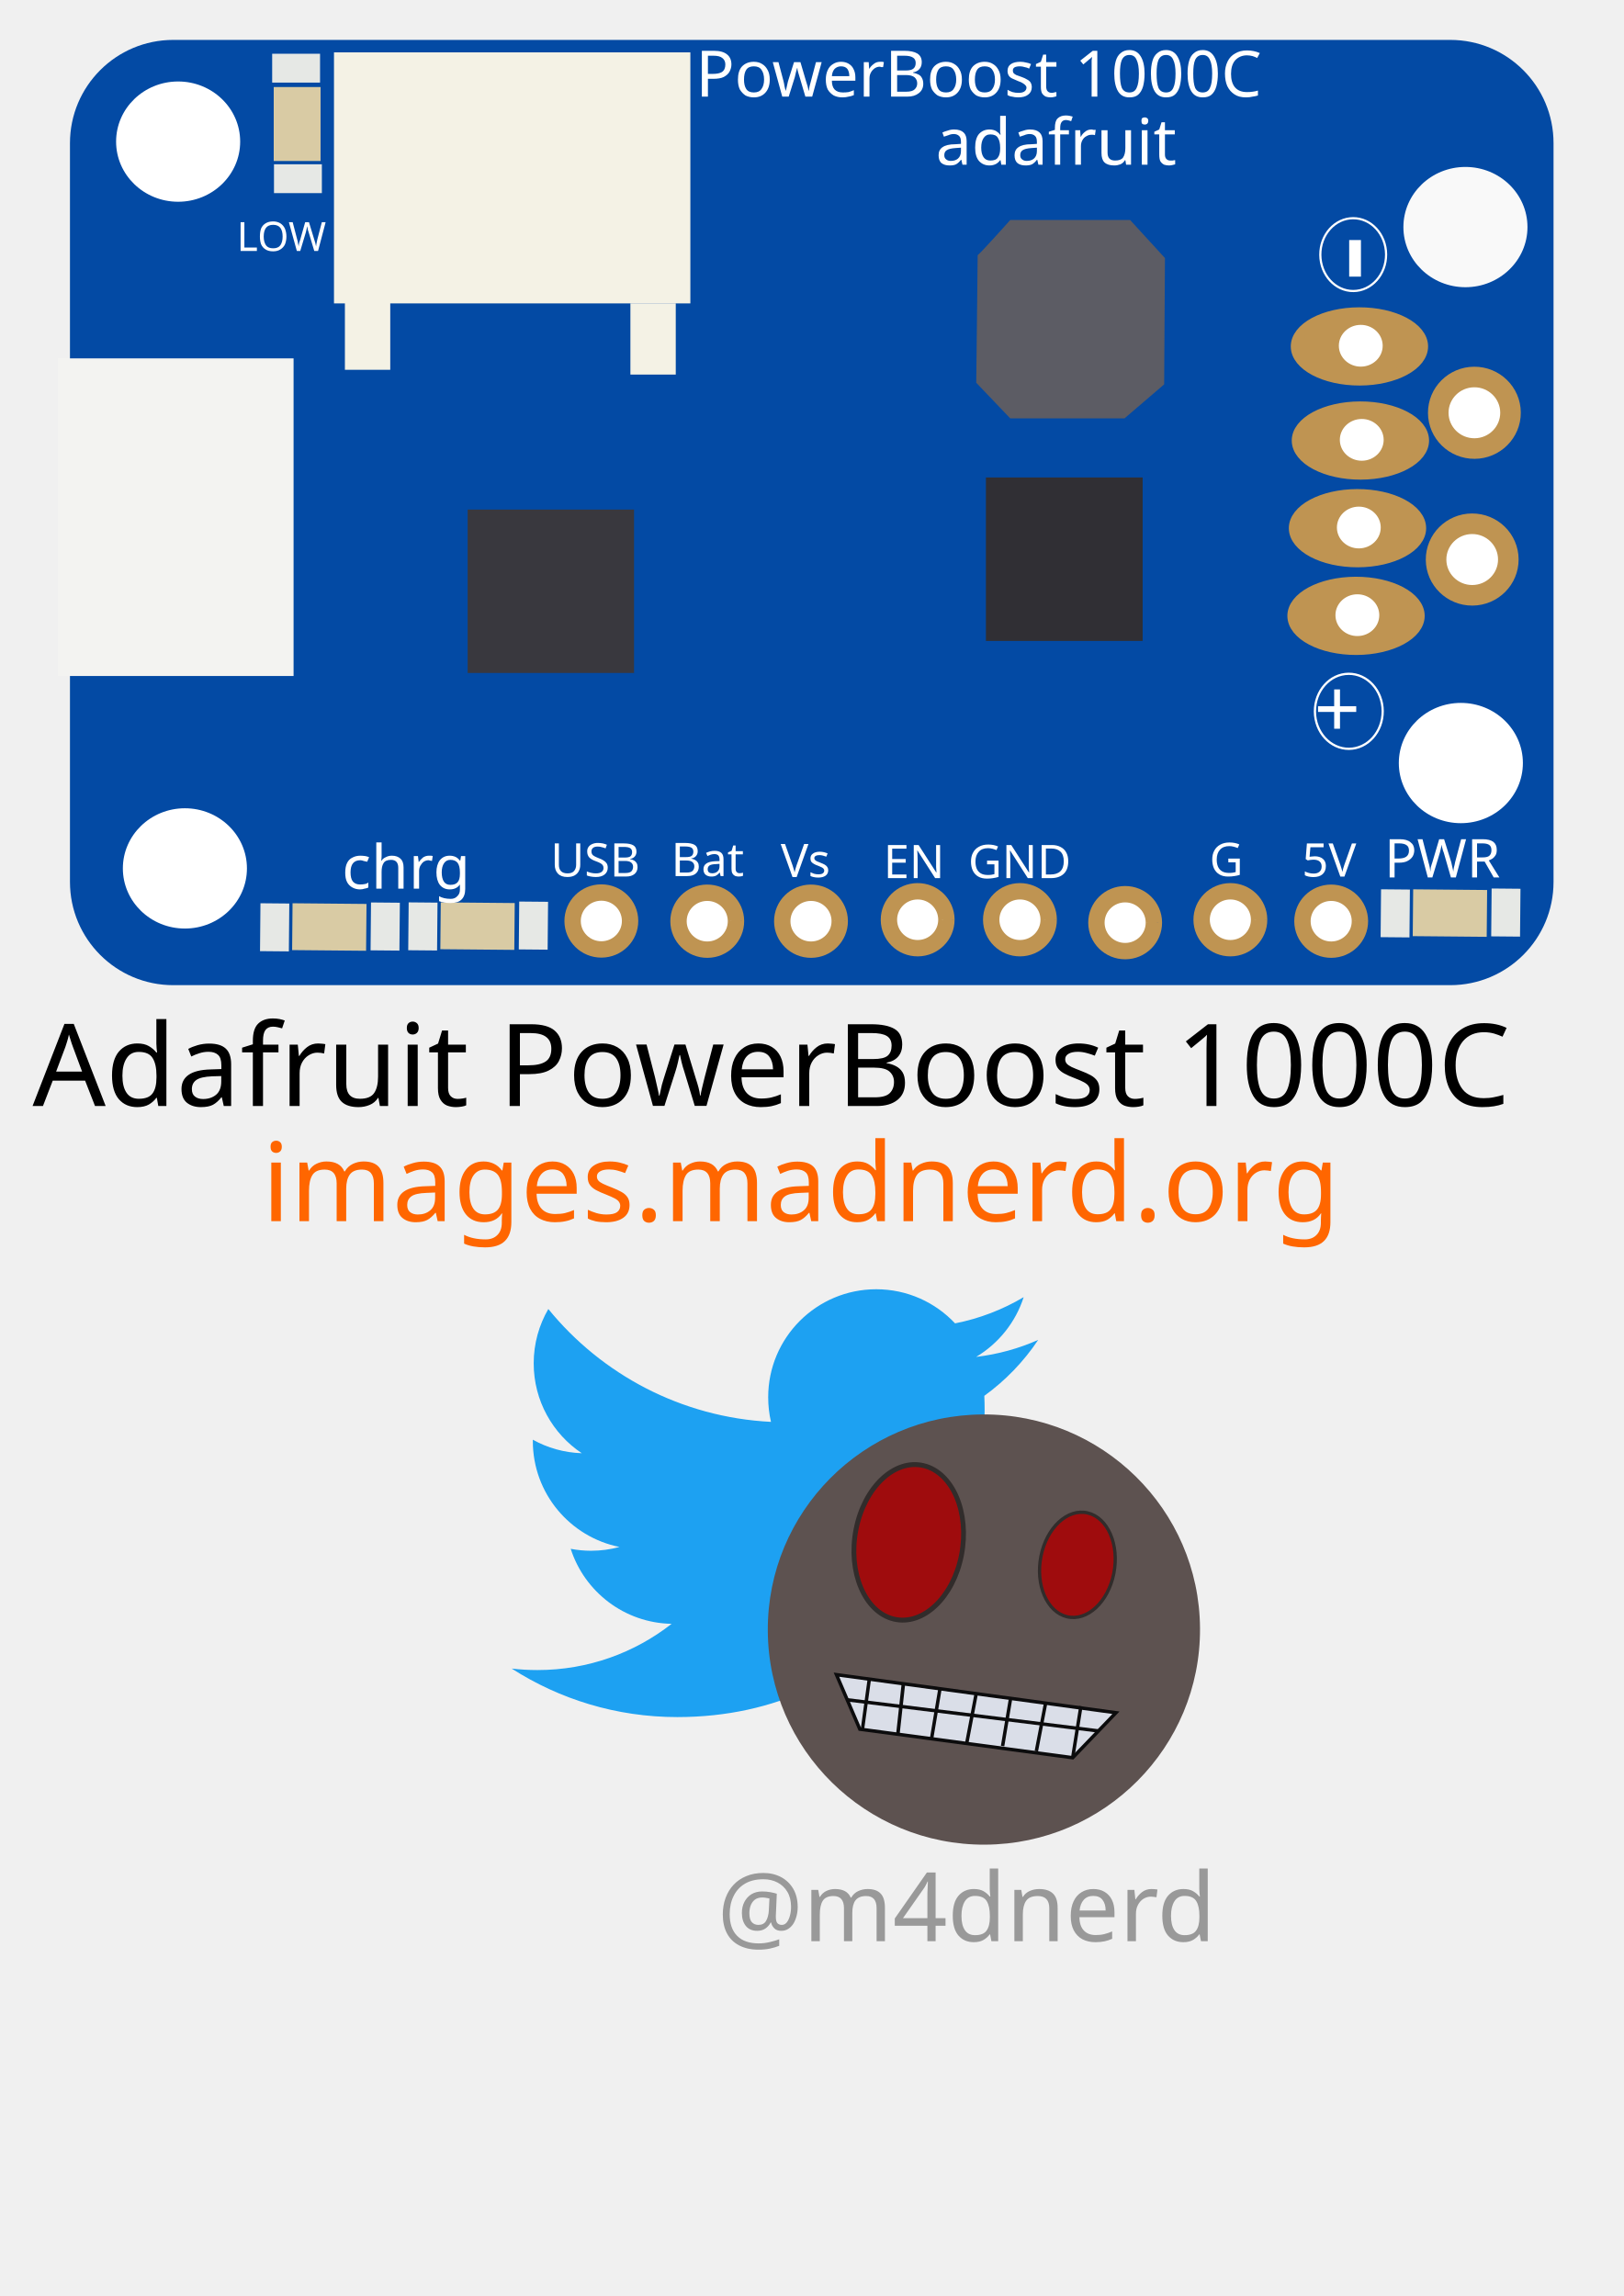
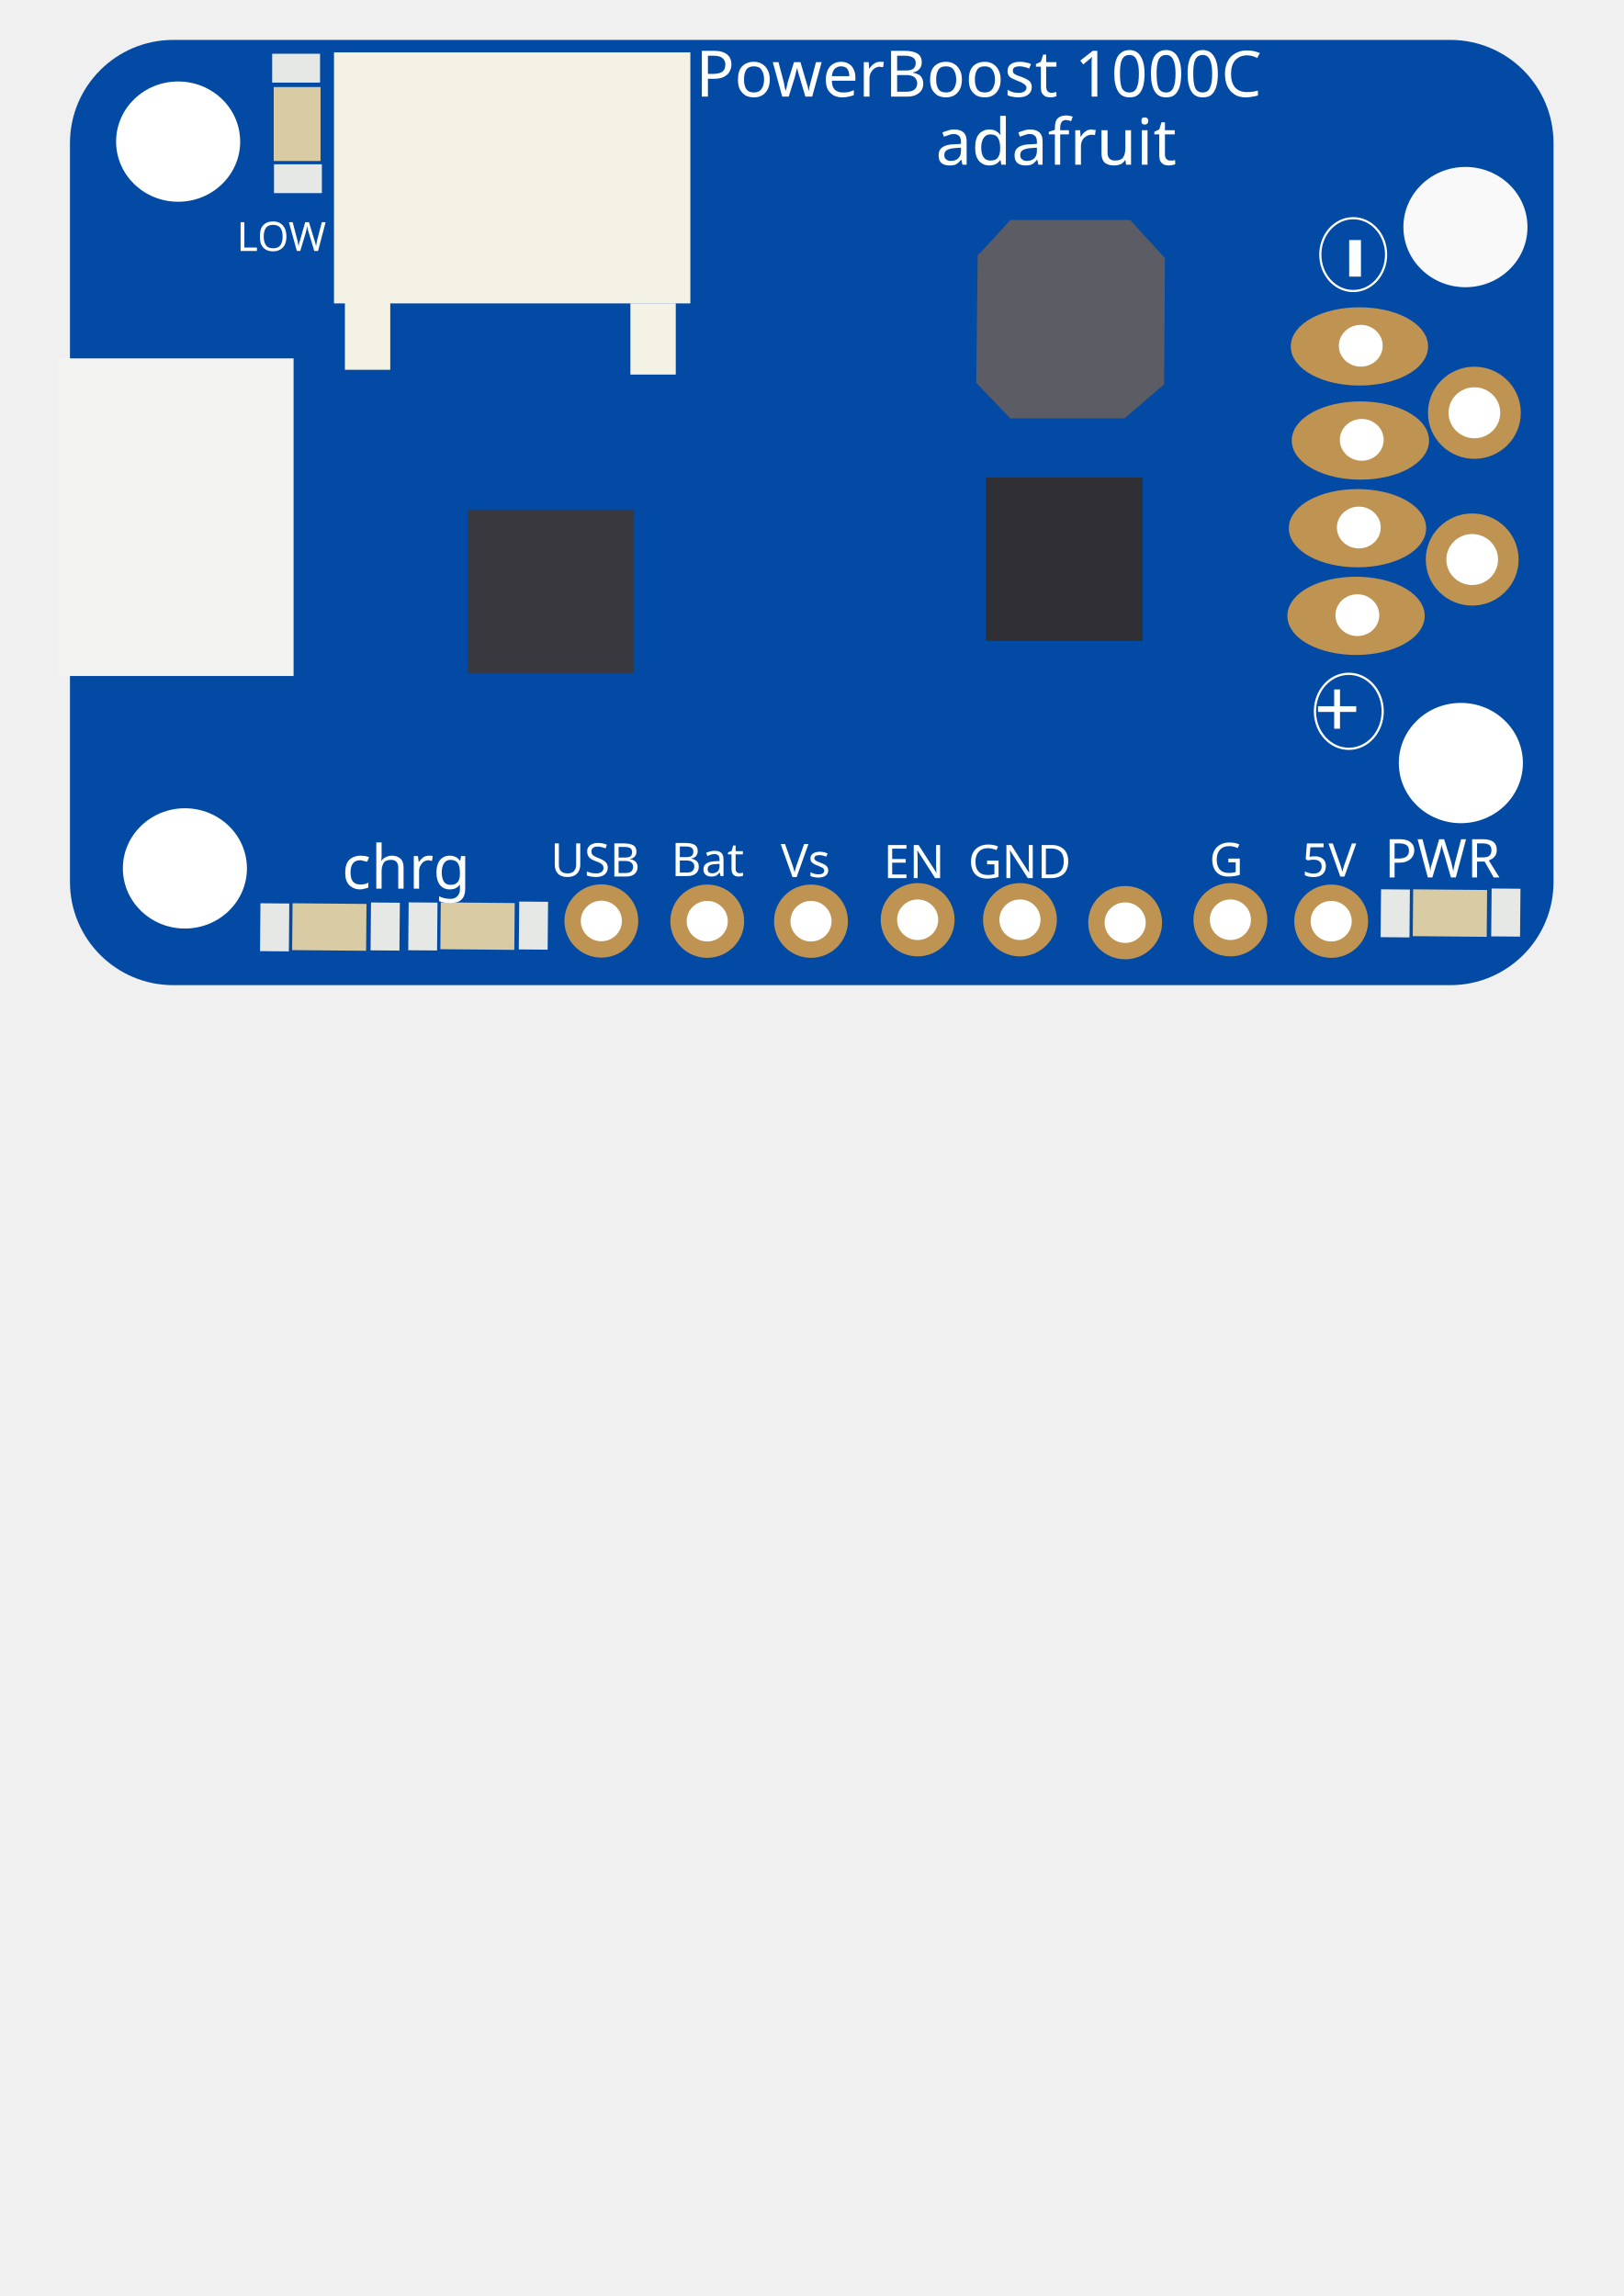
<svg xmlns="http://www.w3.org/2000/svg" width="210mm" height="297mm" viewBox="0 0 210 297" version="1.1" id="svg8777">
  <defs id="defs8771" />
  <g id="layer1" style="opacity:1">
    <g id="g13444" transform="matrix(3.135381,0,0,3.135381,-20.82508,165.349)" style="display:inline;opacity:1;stroke:none">
      <rect ry="0" y="-40.249" x="20.752" height="2.871" width="1.872" id="rect13223-6" style="display:inline;opacity:1;fill:#f4f2e5;fill-opacity:1;stroke:none;stroke-width:0.129;stroke-miterlimit:4;stroke-dasharray:none;stroke-opacity:1" />
      <rect ry="4.26" y="-51.09" x="9.528" height="38.998" width="61.197" id="rect13165" style="opacity:1;fill:#034aa4;fill-opacity:1;stroke:none;stroke-width:0.166;stroke-miterlimit:4;stroke-dasharray:none;stroke-opacity:1" />
      <rect ry="0" y="-37.951" x="9.023" height="13.104" width="9.729" id="rect13167" style="opacity:1;fill:#f3f3f1;fill-opacity:1;stroke:none;stroke-width:0.157;stroke-miterlimit:4;stroke-dasharray:none;stroke-opacity:1" />
      <rect ry="0" y="-31.713" x="25.933" height="6.741" width="6.863" id="rect13167-0" style="display:inline;opacity:1;fill:#39383e;fill-opacity:1;stroke:none;stroke-width:0.095;stroke-miterlimit:4;stroke-dasharray:none;stroke-opacity:1" />
      <rect ry="0" y="-33.038" x="47.311" height="6.744" width="6.465" id="rect13167-0-8" style="display:inline;opacity:1;fill:#302f34;fill-opacity:1;stroke:none;stroke-width:0.092;stroke-miterlimit:4;stroke-dasharray:none;stroke-opacity:1" />
      <path id="path13205" d="m 46.971,-42.208 c 0.167,-0.134 1.344,-1.452 1.344,-1.452 l 4.944,-3e-6 1.437,1.57 -0.033,5.212 -1.637,1.403 -4.711,3e-6 -1.403,-1.47 z" style="fill:#5c5c64;fill-opacity:1;stroke:none;stroke-width:0.265px;stroke-linecap:butt;stroke-linejoin:miter;stroke-opacity:1" />
      <rect ry="0" y="-40.223" x="32.646" height="2.94" width="1.871" id="rect13223-6-8" style="display:inline;opacity:1;fill:#f4f2e5;fill-opacity:1;stroke:none;stroke-width:0.131;stroke-miterlimit:4;stroke-dasharray:none;stroke-opacity:1" />
      <ellipse ry="2.481" rx="2.559" cy="-46.894" cx="13.99" id="path13255" style="opacity:1;fill:#ffffff;fill-opacity:1;stroke:none;stroke-width:0.833;stroke-miterlimit:4;stroke-dasharray:none;stroke-opacity:1" />
      <ellipse ry="2.481" rx="2.559" cy="-43.368" cx="67.091" id="path13255-3" style="display:inline;opacity:1;fill:#f9f9f9;fill-opacity:1;stroke:none;stroke-width:0.833;stroke-miterlimit:4;stroke-dasharray:none;stroke-opacity:1" />
      <ellipse ry="2.481" rx="2.559" cy="-21.256" cx="66.902" id="path13255-8" style="display:inline;opacity:1;fill:#ffffff;fill-opacity:1;stroke:none;stroke-width:0.833;stroke-miterlimit:4;stroke-dasharray:none;stroke-opacity:1" />
      <ellipse ry="2.481" rx="2.559" cy="-16.909" cx="14.269" id="path13255-9" style="display:inline;opacity:1;fill:#ffffff;fill-opacity:1;stroke:none;stroke-width:0.833;stroke-miterlimit:4;stroke-dasharray:none;stroke-opacity:1" />
      <rect ry="0" y="-50.519" x="17.869" height="1.19" width="1.975" id="rect13284" style="opacity:1;fill:#e6e8e5;fill-opacity:1;stroke:none;stroke-width:0.189;stroke-miterlimit:4;stroke-dasharray:none;stroke-opacity:1" />
      <rect ry="0" y="-45.959" x="17.944" height="1.19" width="1.975" id="rect13284-0" style="display:inline;opacity:1;fill:#e6e8e5;fill-opacity:1;stroke:none;stroke-width:0.189;stroke-miterlimit:4;stroke-dasharray:none;stroke-opacity:1" />
      <rect ry="0" y="-49.145" x="17.933" height="3.051" width="1.932" id="rect13284-5" style="display:inline;opacity:1;fill:#d9cba4;fill-opacity:1;stroke:none;stroke-width:0.299;stroke-miterlimit:4;stroke-dasharray:none;stroke-opacity:1" />
      <rect transform="rotate(90.52629)" ry="0" y="-22.993" x="-15.705" height="1.19" width="1.975" id="rect13284-1" style="display:inline;opacity:1;fill:#e6e8e5;fill-opacity:1;stroke:none;stroke-width:0.189;stroke-miterlimit:4;stroke-dasharray:none;stroke-opacity:1" />
      <rect transform="rotate(90.52629)" ry="0" y="-18.433" x="-15.63" height="1.19" width="1.975" id="rect13284-0-8" style="display:inline;opacity:1;fill:#e6e8e5;fill-opacity:1;stroke:none;stroke-width:0.189;stroke-miterlimit:4;stroke-dasharray:none;stroke-opacity:1" />
      <rect transform="rotate(90.52629)" ry="0" y="-21.618" x="-15.642" height="3.051" width="1.932" id="rect13284-5-9" style="display:inline;opacity:1;fill:#d9cba4;fill-opacity:1;stroke:none;stroke-width:0.299;stroke-miterlimit:4;stroke-dasharray:none;stroke-opacity:1" />
      <rect transform="rotate(90.52629)" ry="0" y="-29.106" x="-15.799" height="1.19" width="1.975" id="rect13284-1-2" style="display:inline;opacity:1;fill:#e6e8e5;fill-opacity:1;stroke:none;stroke-width:0.189;stroke-miterlimit:4;stroke-dasharray:none;stroke-opacity:1" />
      <rect transform="rotate(90.52629)" ry="0" y="-24.546" x="-15.723" height="1.19" width="1.975" id="rect13284-0-8-2" style="display:inline;opacity:1;fill:#e6e8e5;fill-opacity:1;stroke:none;stroke-width:0.189;stroke-miterlimit:4;stroke-dasharray:none;stroke-opacity:1" />
      <rect transform="rotate(90.52629)" ry="0" y="-27.731" x="-15.735" height="3.051" width="1.932" id="rect13284-5-9-0" style="display:inline;opacity:1;fill:#d9cba4;fill-opacity:1;stroke:none;stroke-width:0.299;stroke-miterlimit:4;stroke-dasharray:none;stroke-opacity:1" />
      <rect transform="rotate(90.52629)" ry="0" y="-69.211" x="-16.706" height="1.19" width="1.975" id="rect13284-1-1" style="display:inline;opacity:1;fill:#e6e8e5;fill-opacity:1;stroke:none;stroke-width:0.189;stroke-miterlimit:4;stroke-dasharray:none;stroke-opacity:1" />
      <rect transform="rotate(90.52629)" ry="0" y="-64.65" x="-16.631" height="1.19" width="1.975" id="rect13284-0-8-4" style="display:inline;opacity:1;fill:#e6e8e5;fill-opacity:1;stroke:none;stroke-width:0.189;stroke-miterlimit:4;stroke-dasharray:none;stroke-opacity:1" />
      <rect transform="rotate(90.52629)" ry="0" y="-67.836" x="-16.642" height="3.051" width="1.932" id="rect13284-5-9-8" style="display:inline;opacity:1;fill:#d9cba4;fill-opacity:1;stroke:none;stroke-width:0.299;stroke-miterlimit:4;stroke-dasharray:none;stroke-opacity:1" />
      <text id="text13361" y="-48.749" x="35.342" style="font-style:normal;font-weight:normal;font-size:2.643px;line-height:1.25;font-family:sans-serif;letter-spacing:0px;word-spacing:0px;fill:#ffffff;fill-opacity:1;stroke:none;stroke-width:0.165" xml:space="preserve">
        <tspan style="fill:#ffffff;stroke:none;stroke-width:0.165" y="-48.749" x="35.342" id="tspan13359">PowerBoost 1000C</tspan>
      </text>
      <text id="text13365" y="-45.943" x="45.236" style="font-style:normal;font-weight:normal;font-size:2.663px;line-height:1.25;font-family:sans-serif;letter-spacing:0px;word-spacing:0px;fill:#ffffff;fill-opacity:1;stroke:none;stroke-width:0.166" xml:space="preserve">
        <tspan style="fill:#ffffff;stroke:none;stroke-width:0.166" y="-45.943" x="45.236" id="tspan13363">adafruit</tspan>
      </text>
      <rect ry="0" y="-40.42" x="20.869" height="2.94" width="1.871" id="rect13223-6-8-3" style="display:inline;opacity:1;fill:#f4f2e5;fill-opacity:1;stroke:none;stroke-width:0.131;stroke-miterlimit:4;stroke-dasharray:none;stroke-opacity:1" />
      <rect ry="0" y="-50.576" x="20.419" height="10.357" width="14.7" id="rect13223" style="opacity:1;fill:#f4f2e5;fill-opacity:1;stroke:none;stroke-width:0.165;stroke-miterlimit:4;stroke-dasharray:none;stroke-opacity:1" />
      <text id="text13384" y="-42.386" x="16.41" style="font-style:normal;font-weight:normal;font-size:1.672px;line-height:1.25;font-family:sans-serif;letter-spacing:0px;word-spacing:0px;fill:#ffffff;fill-opacity:1;stroke:none;stroke-width:0.105" xml:space="preserve">
        <tspan style="fill:#ffffff;stroke:none;stroke-width:0.105" y="-42.386" x="16.41" id="tspan13382">LOW</tspan>
      </text>
      <text id="text13388" y="-16.077" x="20.742" style="font-style:normal;font-weight:normal;font-size:2.506px;line-height:1.25;font-family:sans-serif;letter-spacing:0px;word-spacing:0px;fill:#ffffff;fill-opacity:1;stroke:none;stroke-width:0.157" xml:space="preserve">
        <tspan style="fill:#ffffff;stroke:none;stroke-width:0.157" y="-16.077" x="20.742" id="tspan13386">chrg</tspan>
      </text>
      <text id="text13392" y="-16.535" x="63.745" style="font-style:normal;font-weight:normal;font-size:2.218px;line-height:1.25;font-family:sans-serif;letter-spacing:0px;word-spacing:0px;fill:#ffffff;fill-opacity:1;stroke:none;stroke-width:0.139" xml:space="preserve">
        <tspan style="fill:#ffffff;stroke:none;stroke-width:0.139" y="-16.535" x="63.745" id="tspan13390">PWR</tspan>
      </text>
    </g>
    <path style="opacity:1;fill:#ffffff;fill-opacity:1;stroke:#bf9452;stroke-width:2.117;stroke-miterlimit:4;stroke-dasharray:none;stroke-dashoffset:0;stroke-opacity:1" id="path43-0-8" d="m 81.491,119.113 a 3.716,3.681 0 0 1 -3.695,3.702 3.716,3.681 0 0 1 -3.738,-3.66 3.716,3.681 0 0 1 3.695,-3.702 3.716,3.681 0 0 1 3.738,3.659" />
    <path style="opacity:1;fill:#bf9452;fill-opacity:1;stroke:#bf9452;stroke-width:1.327;stroke-miterlimit:4;stroke-dasharray:none;stroke-dashoffset:0;stroke-opacity:1" id="path43-0-7-8" d="m 184.036,44.787 a 8.216,4.396 0 0 1 -8.168,4.421 8.216,4.396 0 0 1 -8.263,-4.371 8.216,4.396 0 0 1 8.168,-4.421 8.216,4.396 0 0 1 8.263,4.371" />
    <path style="opacity:1;fill:#ffffff;fill-opacity:1;stroke:#bf9452;stroke-width:2.117;stroke-miterlimit:4;stroke-dasharray:none;stroke-dashoffset:0;stroke-opacity:1" id="path43-0-8-8" d="m 95.187,119.141 a 3.716,3.681 0 0 1 -3.695,3.702 3.716,3.681 0 0 1 -3.738,-3.66 3.716,3.681 0 0 1 3.695,-3.702 3.716,3.681 0 0 1 3.738,3.659" />
    <path style="opacity:1;fill:#ffffff;fill-opacity:1;stroke:#bf9452;stroke-width:2.117;stroke-miterlimit:4;stroke-dasharray:none;stroke-dashoffset:0;stroke-opacity:1" id="path43-0-8-84" d="m 108.605,119.141 a 3.716,3.681 0 0 1 -3.695,3.702 3.716,3.681 0 0 1 -3.738,-3.66 3.716,3.681 0 0 1 3.695,-3.702 3.716,3.681 0 0 1 3.738,3.659" />
    <path style="opacity:1;fill:#ffffff;fill-opacity:1;stroke:#bf9452;stroke-width:2.117;stroke-miterlimit:4;stroke-dasharray:none;stroke-dashoffset:0;stroke-opacity:1" id="path43-0-8-7" d="m 122.401,118.952 a 3.716,3.681 0 0 1 -3.695,3.702 3.716,3.681 0 0 1 -3.738,-3.66 3.716,3.681 0 0 1 3.695,-3.702 3.716,3.681 0 0 1 3.738,3.659" />
    <path style="opacity:1;fill:#ffffff;fill-opacity:1;stroke:#bf9452;stroke-width:2.117;stroke-miterlimit:4;stroke-dasharray:none;stroke-dashoffset:0;stroke-opacity:1" id="path43-0-8-86" d="m 135.63,118.952 a 3.716,3.681 0 0 1 -3.695,3.702 3.716,3.681 0 0 1 -3.738,-3.66 3.716,3.681 0 0 1 3.695,-3.702 3.716,3.681 0 0 1 3.738,3.659" />
    <path style="opacity:1;fill:#ffffff;fill-opacity:1;stroke:#bf9452;stroke-width:2.117;stroke-miterlimit:4;stroke-dasharray:none;stroke-dashoffset:0;stroke-opacity:1" id="path43-0-8-4" d="m 149.237,119.33 a 3.716,3.681 0 0 1 -3.695,3.702 3.716,3.681 0 0 1 -3.738,-3.66 3.716,3.681 0 0 1 3.695,-3.702 3.716,3.681 0 0 1 3.738,3.659" />
    <path style="opacity:1;fill:#ffffff;fill-opacity:1;stroke:#bf9452;stroke-width:2.117;stroke-miterlimit:4;stroke-dasharray:none;stroke-dashoffset:0;stroke-opacity:1" id="path43-0-8-3" d="m 162.844,118.952 a 3.716,3.681 0 0 1 -3.695,3.702 3.716,3.681 0 0 1 -3.738,-3.66 3.716,3.681 0 0 1 3.695,-3.702 3.716,3.681 0 0 1 3.738,3.659" />
    <path style="opacity:1;fill:#ffffff;fill-opacity:1;stroke:#bf9452;stroke-width:2.117;stroke-miterlimit:4;stroke-dasharray:none;stroke-dashoffset:0;stroke-opacity:1" id="path43-0-8-2" d="m 175.884,119.141 a 3.716,3.681 0 0 1 -3.695,3.702 3.716,3.681 0 0 1 -3.738,-3.66 3.716,3.681 0 0 1 3.695,-3.702 3.716,3.681 0 0 1 3.738,3.659" />
    <path style="opacity:1;fill:#ffffff;fill-opacity:1;stroke:#bf9452;stroke-width:2.661;stroke-miterlimit:4;stroke-dasharray:none;stroke-dashoffset:0;stroke-opacity:1" id="path43-0-8-24" d="m 195.078,72.352 a 4.672,4.628 0 0 1 -4.646,4.654 4.672,4.628 0 0 1 -4.699,-4.601 4.672,4.628 0 0 1 4.646,-4.654 4.672,4.628 0 0 1 4.699,4.601" />
    <path style="opacity:1;fill:#ffffff;fill-opacity:1;stroke:#bf9452;stroke-width:2.661;stroke-miterlimit:4;stroke-dasharray:none;stroke-dashoffset:0;stroke-opacity:1" id="path43-0-8-24-3" d="m 195.361,53.368 a 4.672,4.628 0 0 1 -4.646,4.654 4.672,4.628 0 0 1 -4.699,-4.601 4.672,4.628 0 0 1 4.646,-4.654 4.672,4.628 0 0 1 4.699,4.601" />
    <path style="opacity:1;fill:#ffffff;fill-opacity:1;stroke:#ffffff;stroke-width:0.324;stroke-miterlimit:4;stroke-dasharray:none;stroke-dashoffset:0;stroke-opacity:1" id="path1074" d="m 178.666,44.71 a 2.673,2.539 0 0 1 -2.657,2.554 2.673,2.539 0 0 1 -2.688,-2.524 2.673,2.539 0 0 1 2.657,-2.554 2.673,2.539 0 0 1 2.688,2.524" />
    <path style="opacity:1;fill:#bf9452;fill-opacity:1;stroke:#bf9452;stroke-width:1.327;stroke-miterlimit:4;stroke-dasharray:none;stroke-dashoffset:0;stroke-opacity:1" id="path43-0-7-8-1" d="m 184.163,56.96 a 8.216,4.396 0 0 1 -8.169,4.421 8.216,4.396 0 0 1 -8.263,-4.371 8.216,4.396 0 0 1 8.168,-4.421 8.216,4.396 0 0 1 8.263,4.371" />
    <path style="opacity:1;fill:#ffffff;fill-opacity:1;stroke:#ffffff;stroke-width:0.324;stroke-miterlimit:4;stroke-dasharray:none;stroke-dashoffset:0;stroke-opacity:1" id="path1074-7" d="m 178.793,56.882 a 2.673,2.539 0 0 1 -2.657,2.554 2.673,2.539 0 0 1 -2.688,-2.524 2.673,2.539 0 0 1 2.657,-2.554 2.673,2.539 0 0 1 2.688,2.524" />
    <path style="opacity:1;fill:#bf9452;fill-opacity:1;stroke:#bf9452;stroke-width:1.327;stroke-miterlimit:4;stroke-dasharray:none;stroke-dashoffset:0;stroke-opacity:1" id="path43-0-7-8-9" d="m 183.786,68.299 a 8.216,4.396 0 0 1 -8.169,4.421 8.216,4.396 0 0 1 -8.263,-4.371 8.216,4.396 0 0 1 8.168,-4.421 8.216,4.396 0 0 1 8.263,4.371" />
    <path style="opacity:1;fill:#ffffff;fill-opacity:1;stroke:#ffffff;stroke-width:0.324;stroke-miterlimit:4;stroke-dasharray:none;stroke-dashoffset:0;stroke-opacity:1" id="path1074-0" d="m 178.415,68.222 a 2.673,2.539 0 0 1 -2.657,2.554 2.673,2.539 0 0 1 -2.688,-2.524 2.673,2.539 0 0 1 2.657,-2.554 2.673,2.539 0 0 1 2.688,2.524" />
    <path style="opacity:1;fill:#bf9452;fill-opacity:1;stroke:#bf9452;stroke-width:1.327;stroke-miterlimit:4;stroke-dasharray:none;stroke-dashoffset:0;stroke-opacity:1" id="path43-0-7-8-7" d="m 183.597,79.639 a 8.216,4.396 0 0 1 -8.169,4.421 8.216,4.396 0 0 1 -8.263,-4.371 8.216,4.396 0 0 1 8.168,-4.421 8.216,4.396 0 0 1 8.263,4.371" />
    <path style="opacity:1;fill:#ffffff;fill-opacity:1;stroke:#ffffff;stroke-width:0.324;stroke-miterlimit:4;stroke-dasharray:none;stroke-dashoffset:0;stroke-opacity:1" id="path1074-8" d="m 178.226,79.561 a 2.673,2.539 0 0 1 -2.657,2.554 2.673,2.539 0 0 1 -2.688,-2.524 2.673,2.539 0 0 1 2.657,-2.554 2.673,2.539 0 0 1 2.688,2.524" />
    <text xml:space="preserve" style="font-style:normal;font-weight:normal;font-size:5.996px;line-height:1.25;font-family:sans-serif;letter-spacing:0px;word-spacing:0px;fill:#ffffff;fill-opacity:1;stroke:none;stroke-width:0.375" x="71.204" y="113.384" id="text1112">
      <tspan id="tspan1110" x="71.204" y="113.384" style="fill:#ffffff;stroke-width:0.375">USB</tspan>
    </text>
    <text xml:space="preserve" style="font-style:normal;font-weight:normal;font-size:5.996px;line-height:1.25;font-family:sans-serif;letter-spacing:0px;word-spacing:0px;opacity:1;fill:#ffffff;fill-opacity:1;stroke:none;stroke-width:0.375" x="86.802" y="113.323" id="text1112-6">
      <tspan id="tspan1110-8" x="86.802" y="113.323" style="fill:#ffffff;stroke-width:0.375">Bat</tspan>
    </text>
    <text xml:space="preserve" style="font-style:normal;font-weight:normal;font-size:5.996px;line-height:1.25;font-family:sans-serif;letter-spacing:0px;word-spacing:0px;opacity:1;fill:#ffffff;fill-opacity:1;stroke:none;stroke-width:0.375" x="100.967" y="113.457" id="text1112-65">
      <tspan id="tspan1110-3" x="100.967" y="113.457" style="fill:#ffffff;stroke-width:0.375">Vs</tspan>
    </text>
    <text xml:space="preserve" style="font-style:normal;font-weight:normal;font-size:5.996px;line-height:1.25;font-family:sans-serif;letter-spacing:0px;word-spacing:0px;opacity:1;fill:#ffffff;fill-opacity:1;stroke:none;stroke-width:0.375" x="114.264" y="113.591" id="text1112-1">
      <tspan id="tspan1110-0" x="114.264" y="113.591" style="fill:#ffffff;stroke-width:0.375">EN</tspan>
    </text>
    <text xml:space="preserve" style="font-style:normal;font-weight:normal;font-size:5.996px;line-height:1.25;font-family:sans-serif;letter-spacing:0px;word-spacing:0px;opacity:1;fill:#ffffff;fill-opacity:1;stroke:none;stroke-width:0.375" x="125.222" y="113.591" id="text1112-18">
      <tspan id="tspan1110-2" x="125.222" y="113.591" style="fill:#ffffff;stroke-width:0.375">GND</tspan>
    </text>
    <text xml:space="preserve" style="font-style:normal;font-weight:normal;font-size:5.996px;line-height:1.25;font-family:sans-serif;letter-spacing:0px;word-spacing:0px;opacity:1;fill:#ffffff;fill-opacity:1;stroke:none;stroke-width:0.375" x="137.186" y="116.37" id="text1112-11">
      <tspan id="tspan1110-4" x="137.186" y="121.675" style="fill:#ffffff;stroke-width:0.375" />
    </text>
    <text xml:space="preserve" style="font-style:normal;font-weight:normal;font-size:5.996px;line-height:1.25;font-family:sans-serif;letter-spacing:0px;word-spacing:0px;opacity:1;fill:#ffffff;fill-opacity:1;stroke:none;stroke-width:0.375" x="156.426" y="113.323" id="text1112-3">
      <tspan id="tspan1110-7" x="156.426" y="113.323" style="fill:#ffffff;stroke-width:0.375">G</tspan>
    </text>
    <text xml:space="preserve" style="font-style:normal;font-weight:normal;font-size:5.996px;line-height:1.25;font-family:sans-serif;letter-spacing:0px;word-spacing:0px;opacity:1;fill:#ffffff;fill-opacity:1;stroke:none;stroke-width:0.375" x="168.386" y="113.39" id="text1112-19">
      <tspan id="tspan1110-1" x="168.386" y="113.39" style="fill:#ffffff;stroke-width:0.375">5V</tspan>
    </text>
    <text xml:space="preserve" style="font-style:normal;font-weight:normal;font-size:37.265px;line-height:1.25;font-family:sans-serif;letter-spacing:0px;word-spacing:0px;opacity:1;fill:#ffffff;fill-opacity:1;stroke:none;stroke-width:2.329" x="154.672" y="106.881" id="text1182-8">
      <tspan id="tspan1180-8" x="154.672" y="139.852" style="fill:#ffffff;stroke-width:2.329" />
    </text>
    <g id="g1230" transform="matrix(0.7667737,0,0,0.7667737,41.8431,7.984764)">
      <text transform="rotate(-90)" id="text1182" y="180.811" x="-37.269" style="font-style:normal;font-weight:normal;font-size:25.465px;line-height:1.25;font-family:sans-serif;letter-spacing:0px;word-spacing:0px;fill:#ffffff;fill-opacity:1;stroke:none;stroke-width:1.592" xml:space="preserve">
        <tspan style="fill:#ffffff;stroke-width:1.592" y="180.811" x="-37.269" id="tspan1180">-</tspan>
      </text>
      <path transform="rotate(-90)" d="m -26.397,173.648 a 6.142,5.547 0 0 1 -6.107,5.578 6.142,5.547 0 0 1 -6.177,-5.515 6.142,5.547 0 0 1 6.107,-5.579 6.142,5.547 0 0 1 6.177,5.515" id="path1206" style="opacity:1;fill:none;fill-opacity:1;stroke:#ffffff;stroke-width:0.366;stroke-miterlimit:4;stroke-dasharray:none;stroke-dashoffset:0;stroke-opacity:1" />
    </g>
    <g id="g1235" transform="matrix(0.7900964,0,0,0.7900964,37.14508,19.3205)">
      <text id="text1204" y="96.326" x="168.072" style="font-style:normal;font-weight:normal;font-size:13.291px;line-height:1.25;font-family:sans-serif;letter-spacing:0px;word-spacing:0px;fill:#ffffff;fill-opacity:1;stroke:none;stroke-width:0.831" xml:space="preserve">
        <tspan style="fill:#ffffff;stroke-width:0.831" y="96.326" x="168.072" id="tspan1202">+</tspan>
      </text>
      <path transform="rotate(-90)" d="m -85.861,173.748 a 6.142,5.547 0 0 1 -6.107,5.578 6.142,5.547 0 0 1 -6.177,-5.515 6.142,5.547 0 0 1 6.107,-5.579 6.142,5.547 0 0 1 6.177,5.515" id="path1206-6" style="opacity:1;fill:none;fill-opacity:1;stroke:#ffffff;stroke-width:0.366;stroke-miterlimit:4;stroke-dasharray:none;stroke-dashoffset:0;stroke-opacity:1" />
    </g>
-     <text xml:space="preserve" style="font-style:normal;font-weight:normal;font-size:14.812px;line-height:1.25;font-family:sans-serif;letter-spacing:0px;word-spacing:0px;fill:#000000;fill-opacity:1;stroke:none;stroke-width:0.617" x="4.21" y="143.067" id="text1225">
-       <tspan id="tspan1223" x="4.21" y="143.067" style="stroke-width:0.617">Adafruit PowerBoost 1000C</tspan>
-     </text>
-     <g transform="translate(2.158326,-14.43255)" id="g213">
-       <g transform="matrix(0.2285102,0,0,0.2285102,-59.41654,50.98567)" id="layer1-1">
-         <path id="path3611" style="fill:#1da1f2;fill-opacity:1;fill-rule:nonzero;stroke:none" d="m 633.898,812.045 c 112.46,0 173.956,-93.168 173.956,-173.956 0,-2.646 -0.054,-5.281 -0.173,-7.903 11.938,-8.63 22.314,-19.4 30.498,-31.66 -10.955,4.869 -22.744,8.147 -35.111,9.626 12.623,-7.569 22.314,-19.543 26.886,-33.817 -11.813,7.003 -24.895,12.093 -38.824,14.841 -11.157,-11.884 -27.041,-19.317 -44.629,-19.317 -33.764,0 -61.144,27.381 -61.144,61.132 0,4.798 0.536,9.465 1.585,13.941 -50.815,-2.557 -95.874,-26.886 -126.025,-63.88 -5.251,9.035 -8.279,19.531 -8.279,30.73 0,21.212 10.794,39.938 27.208,50.893 -10.031,-0.31 -19.454,-3.063 -27.69,-7.647 -0.009,0.257 -0.009,0.507 -0.009,0.781 0,29.61 21.075,54.332 49.051,59.934 -5.138,1.401 -10.543,2.152 -16.122,2.152 -3.934,0 -7.766,-0.387 -11.491,-1.103 7.784,24.293 30.355,41.971 57.115,42.465 -20.926,16.402 -47.287,26.171 -75.937,26.171 -4.929,0 -9.798,-0.28 -14.584,-0.846 27.059,17.344 59.189,27.464 93.722,27.464" />
-       </g>
-       <text id="text1370" y="265.542" x="90.607" style="font-style:normal;font-weight:normal;font-size:12.375px;line-height:1.25;font-family:sans-serif;letter-spacing:0px;word-spacing:0px;fill:#999999;fill-opacity:1;stroke:none;stroke-width:0.58" xml:space="preserve">
-         <tspan style="fill:#999999;stroke-width:0.58" y="265.542" x="90.607" id="tspan1368">@m4dnerd</tspan>
-       </text>
-       <g transform="matrix(1.674976,0,0,1.674976,-348.7814,4.420724)" id="g1467">
-         <path style="opacity:1;fill:#5d5250;fill-opacity:1;stroke:#000000;stroke-width:0.407;stroke-miterlimit:4;stroke-dasharray:0.407, 0.407;stroke-dashoffset:0;stroke-opacity:0" id="path498-7" d="m 299.602,131.729 a 16.687,16.613 0 0 1 -16.591,16.708 16.687,16.613 0 0 1 -16.783,-16.517 16.687,16.613 0 0 1 16.591,-16.708 16.687,16.613 0 0 1 16.783,16.517" />
-         <ellipse style="opacity:1;fill:#9f0c0d;fill-opacity:1;stroke:#312c2b;stroke-width:0.255;stroke-miterlimit:4;stroke-dasharray:none;stroke-dashoffset:0;stroke-opacity:1" id="path500-2-3" transform="matrix(0.9734928,0.2287174,-0.1941435,0.9809731,0,0)" cx="309.429" cy="57.143" rx="2.89" ry="4.087" />
-         <ellipse style="opacity:1;fill:#9f0c0d;fill-opacity:1;stroke:#312c2b;stroke-width:0.374;stroke-miterlimit:4;stroke-dasharray:none;stroke-dashoffset:0;stroke-opacity:1" id="path500-2-0-4" transform="matrix(0.9724359,0.2331705,-0.1903723,0.981712,0,0)" cx="296.14" cy="57.083" rx="4.19" ry="6.036" />
-         <g id="g1366-5" transform="rotate(-180,265.4235,149.1698)">
-           <path id="path1337-0" d="m 237.736,160.091 3.341,-3.474 16.437,2.205 1.804,4.21 z" style="fill:#dadee8;fill-opacity:1;stroke:#0c0c0d;stroke-width:0.265px;stroke-linecap:butt;stroke-linejoin:miter;stroke-opacity:1" />
-           <path id="path1339-9" d="M 258.516,161.093 239.106,158.688" style="fill:#dadee8;fill-opacity:1;stroke:#0c0c0d;stroke-width:0.265px;stroke-linecap:butt;stroke-linejoin:miter;stroke-opacity:1" />
-           <path id="path1341-3" d="m 241.077,156.617 -0.635,3.976" style="fill:#dadee8;fill-opacity:1;stroke:#0c0c0d;stroke-width:0.265px;stroke-linecap:butt;stroke-linejoin:miter;stroke-opacity:1" />
-           <path id="path1343-8" d="m 243.883,157.118 -0.702,3.642" style="fill:#dadee8;fill-opacity:1;stroke:#0c0c0d;stroke-width:0.265px;stroke-linecap:butt;stroke-linejoin:miter;stroke-opacity:1" />
-           <path id="path1345-6" d="m 246.489,157.519 -0.601,3.575" style="fill:#dadee8;fill-opacity:1;stroke:#0c0c0d;stroke-width:0.265px;stroke-linecap:butt;stroke-linejoin:miter;stroke-opacity:1" />
-           <path id="path1347-3" d="m 249.262,157.719 -0.735,3.842" style="fill:#dadee8;fill-opacity:1;stroke:#0c0c0d;stroke-width:0.265px;stroke-linecap:butt;stroke-linejoin:miter;stroke-opacity:1" />
-           <path id="path1349-0" d="m 251.968,158.12 -0.635,3.775" style="fill:#dadee8;fill-opacity:1;stroke:#0c0c0d;stroke-width:0.265px;stroke-linecap:butt;stroke-linejoin:miter;stroke-opacity:1" />
-           <path id="path1351-3" d="m 254.573,158.453 -0.432,3.944" style="fill:#dadee8;fill-opacity:1;stroke:#0c0c0d;stroke-width:0.273px;stroke-linecap:butt;stroke-linejoin:miter;stroke-opacity:1" />
-           <path id="path1355-8" d="m 257.314,158.788 -0.535,3.909" style="fill:#dadee8;fill-opacity:1;stroke:#0c0c0d;stroke-width:0.265px;stroke-linecap:butt;stroke-linejoin:miter;stroke-opacity:1" />
-         </g>
-       </g>
-       <text id="text3395" y="172.396" x="31.727" style="font-style:normal;font-weight:normal;font-size:14.119px;line-height:1.25;font-family:sans-serif;letter-spacing:0px;word-spacing:0px;fill:#ff6600;fill-opacity:1;stroke:none;stroke-width:0.441" xml:space="preserve">
-         <tspan style="fill:#ff6600;stroke-width:0.441" y="172.396" x="31.727" id="tspan3393">images.madnerd.org</tspan>
-       </text>
-     </g>
  </g>
</svg>
